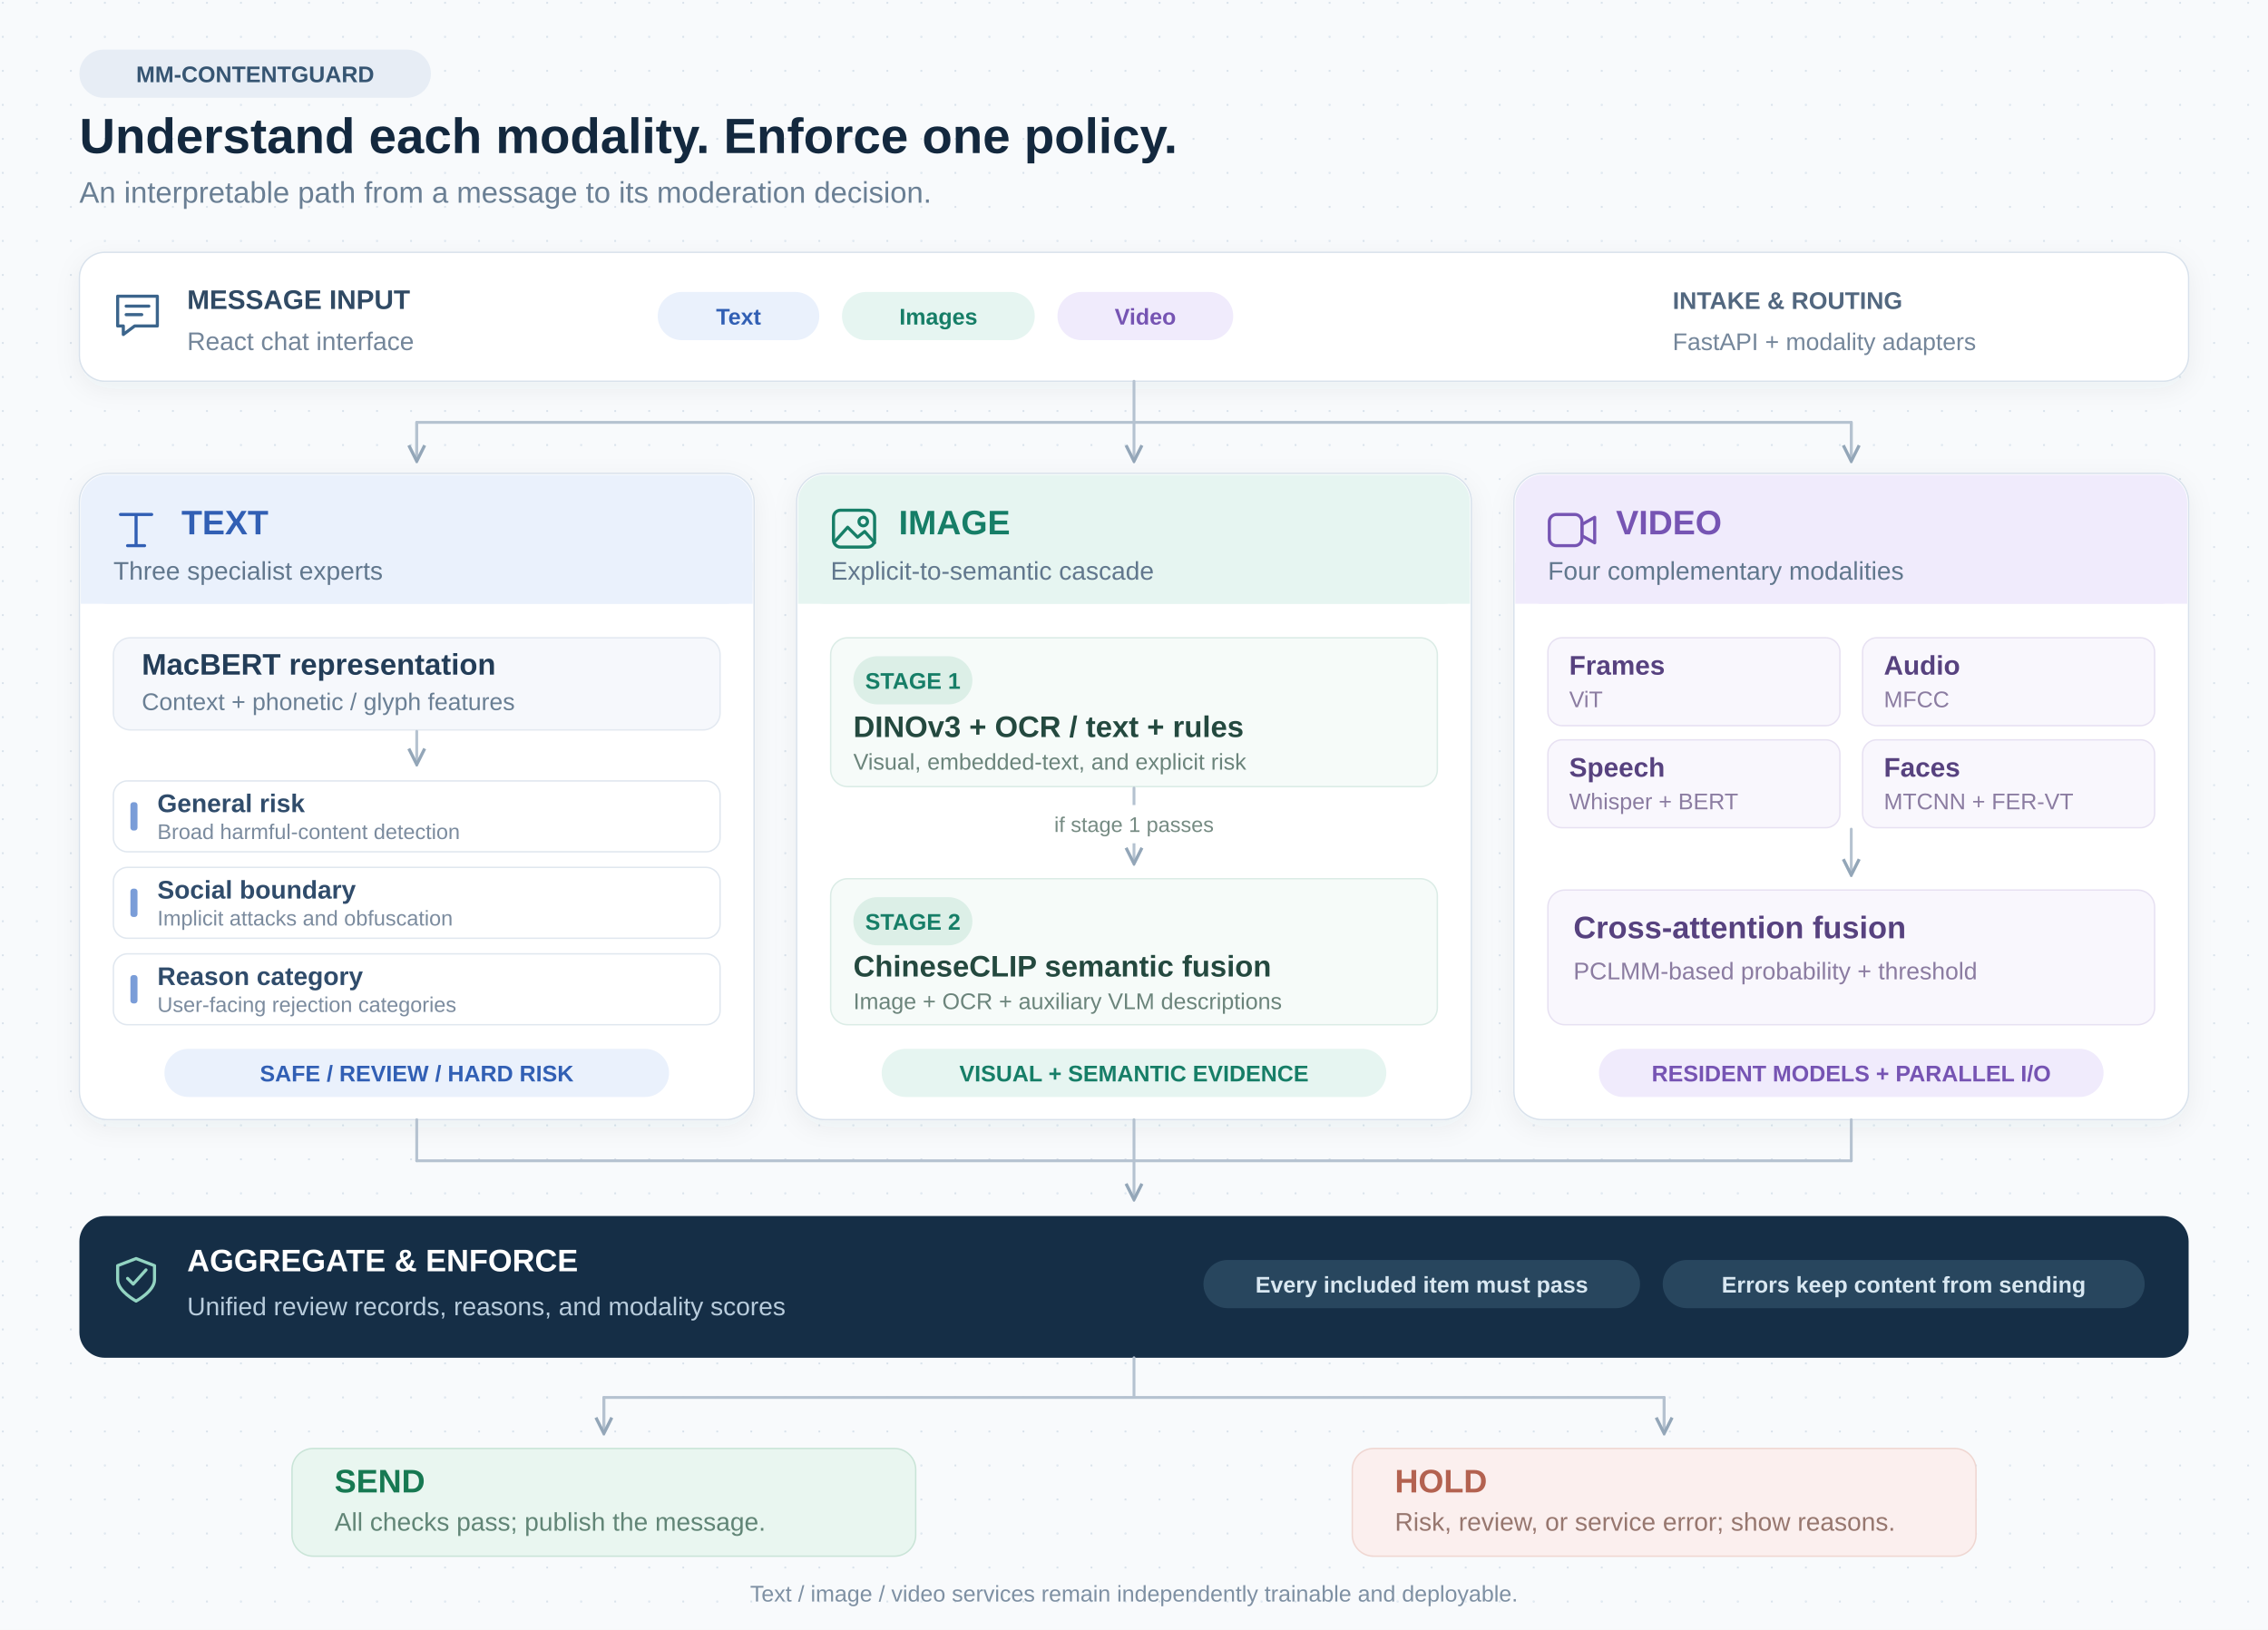
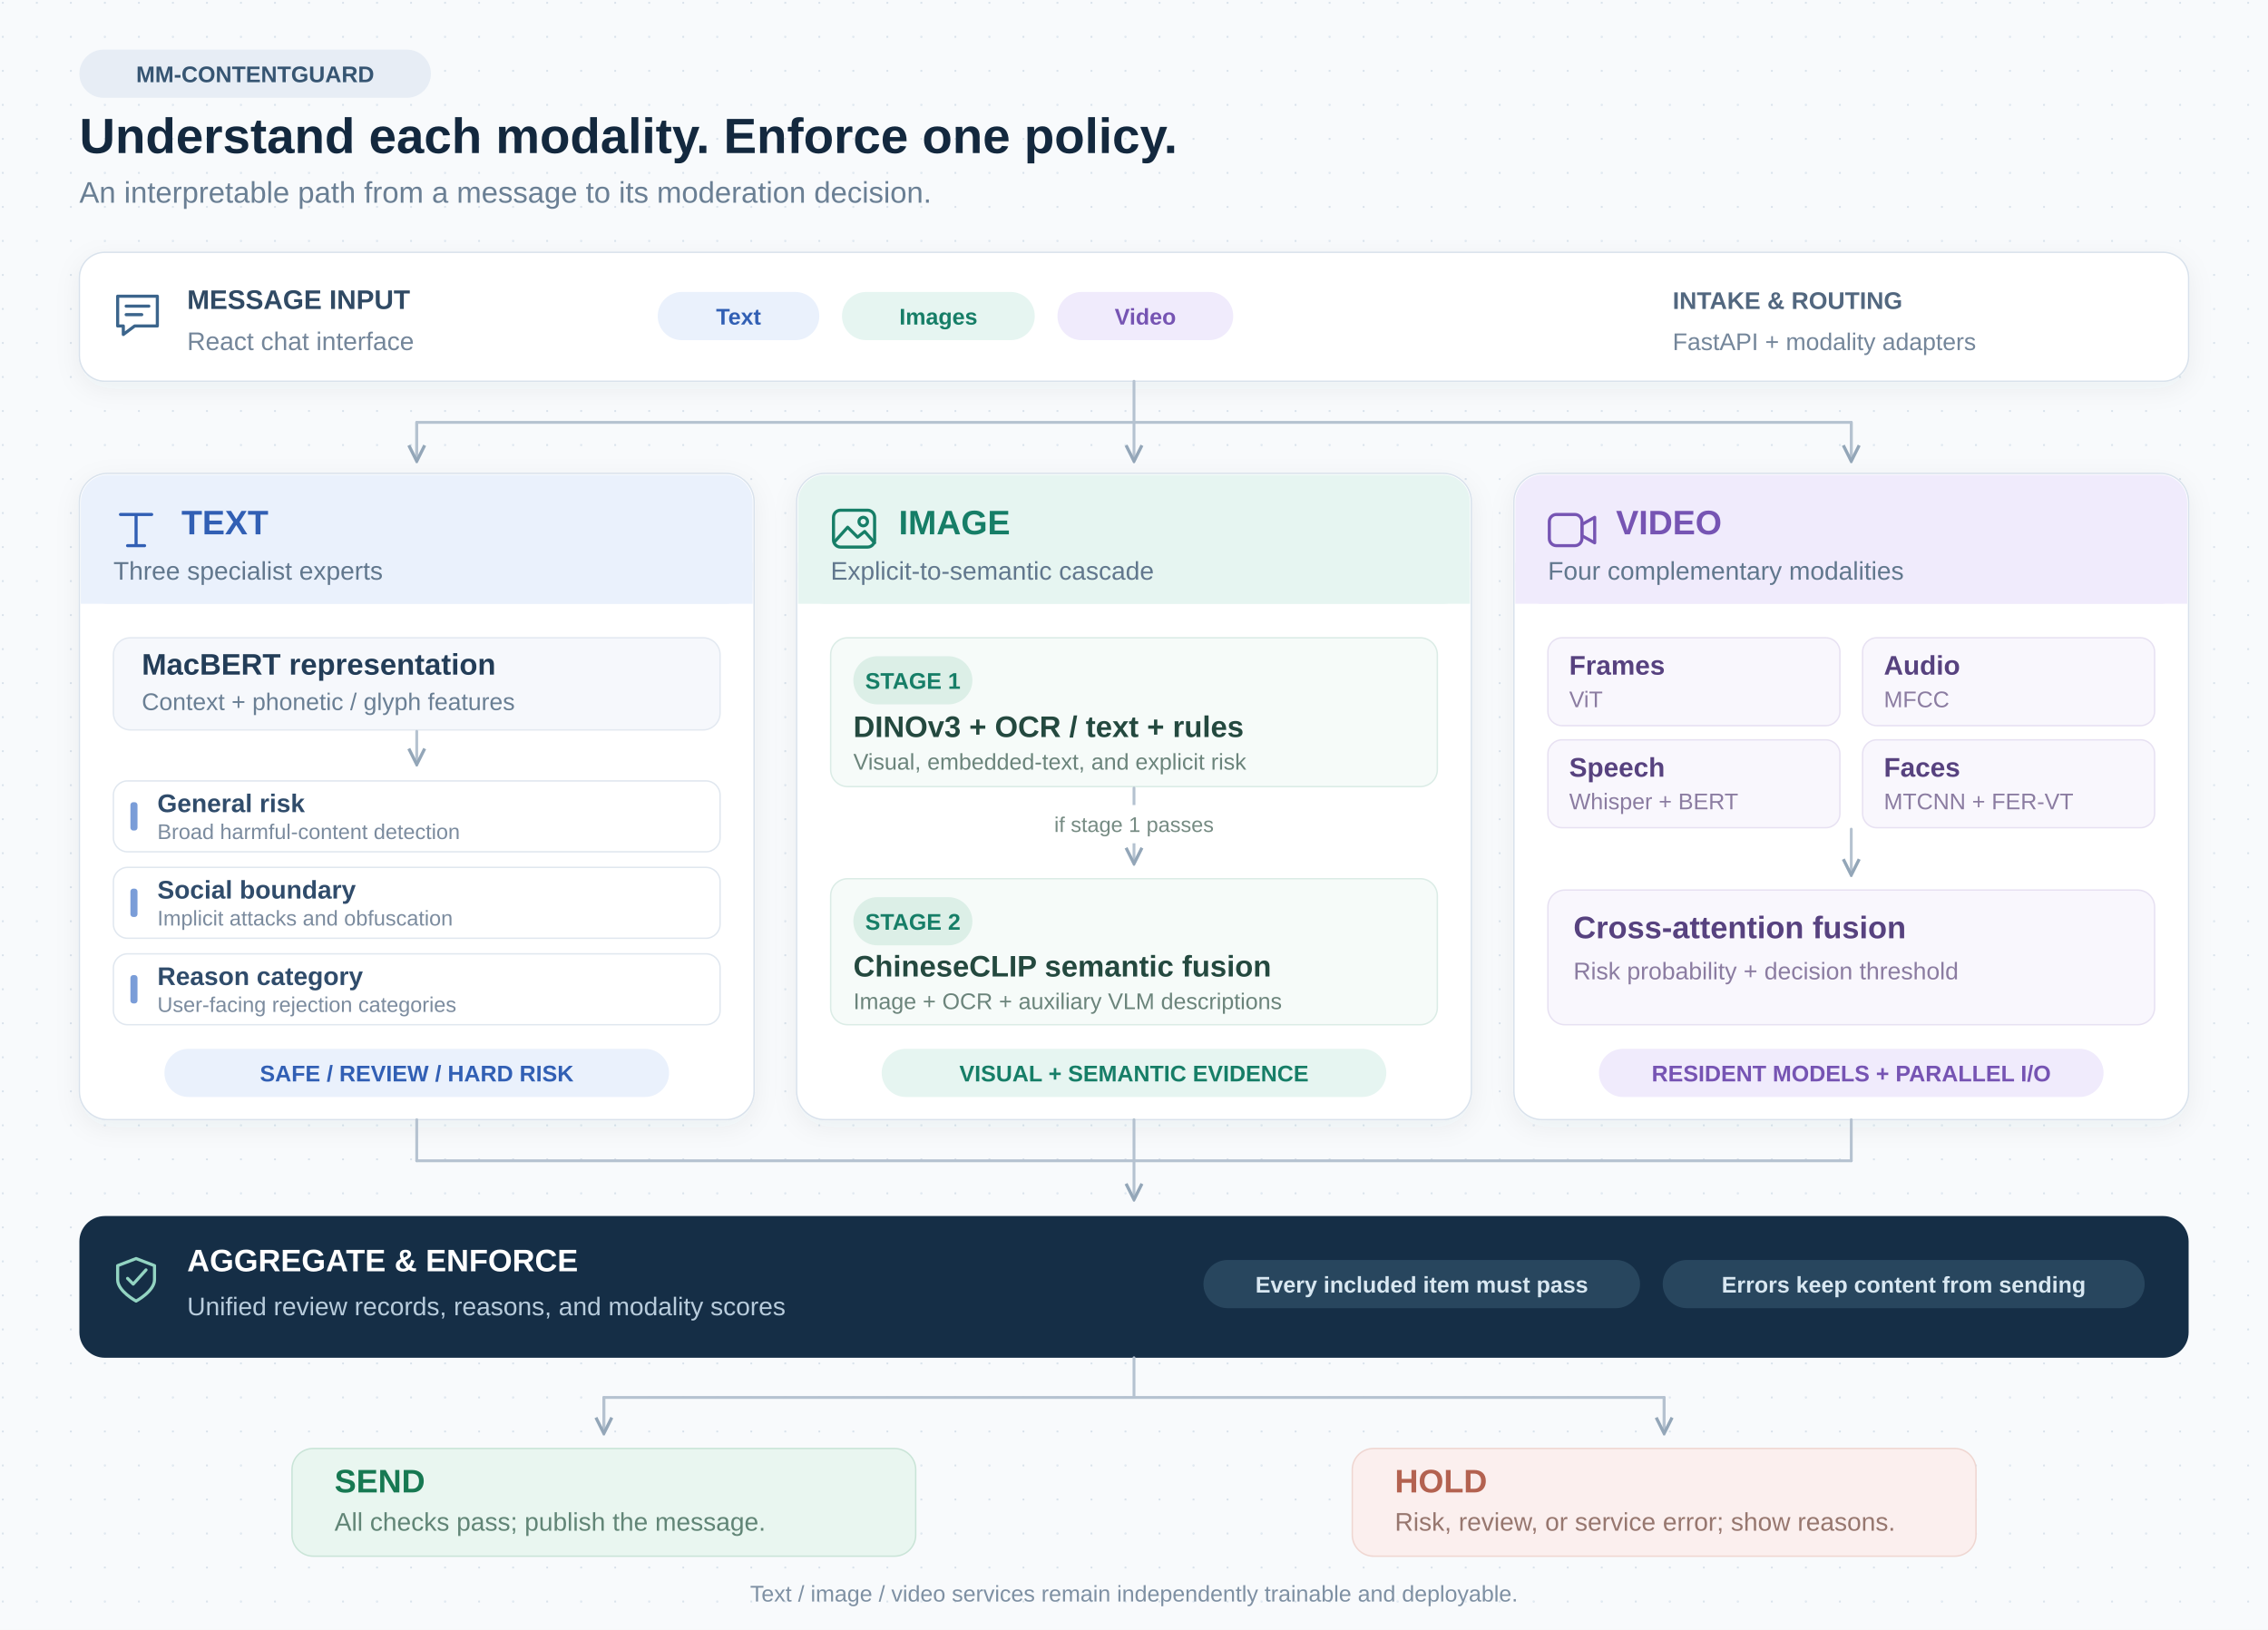
<svg xmlns="http://www.w3.org/2000/svg" width="1600" height="1150" viewBox="0 0 1600 1150" role="img" aria-labelledby="title desc">
  <defs>
    <pattern id="dots" width="24" height="24" patternUnits="userSpaceOnUse">
      <circle cx="2" cy="2" r=".7" fill="#d7e0ea" />
    </pattern>
    <filter id="shadow" x="-15%" y="-15%" width="130%" height="140%">
      <feDropShadow dx="0" dy="5" stdDeviation="9" flood-color="#243952" flood-opacity=".055" />
    </filter>
    <marker id="arrow" viewBox="0 0 10 10" refX="8" refY="5" markerWidth="7" markerHeight="7" orient="auto-start-reverse">
      <path d="M1 1L9 5L1 9" fill="none" stroke="#93a6b8" stroke-width="1.6" />
    </marker>
  </defs>
  <g font-family="Segoe UI, Arial, sans-serif">
    <rect x="0" y="0" width="1600" height="1150" rx="0" fill="#f8fafc" stroke="none" />
    <rect x="0" y="0" width="1600" height="1150" rx="0" fill="url(#dots)" stroke="none" />
    <rect x="56" y="35" width="248" height="34" rx="17" fill="#e7edf5" stroke="none" />
    <text x="180.0" y="58" font-size="16" fill="#365572" font-weight="600" text-anchor="middle">MM-CONTENTGUARD</text>
    <text x="56" y="108" font-size="35" fill="#13283e" font-weight="700" text-anchor="start">Understand each modality. Enforce one policy.</text>
    <text x="56" y="143" font-size="21" fill="#6a7f94" font-weight="400" text-anchor="start">An interpretable path from a message to its moderation decision.</text>
    <rect x="56" y="178" width="1488" height="91" rx="18" fill="#ffffff" stroke="#d9e2ec" filter="url(#shadow)" />
    <g transform="translate(80,205)" fill="none" stroke="#3c658c" stroke-width="2.2" stroke-linecap="round" stroke-linejoin="round">
      <path d="M3 4h28v21H15l-8 6v-6H3z" />
      <path d="M9 11h16M9 17h11" />
    </g>
    <text x="132" y="218" font-size="19" fill="#304a64" font-weight="700" text-anchor="start">MESSAGE INPUT</text>
    <text x="132" y="247" font-size="18" fill="#74869a" font-weight="400" text-anchor="start">React chat interface</text>
    <rect x="464" y="206" width="114" height="34" rx="17" fill="#eaf1fc" stroke="none" />
    <text x="521.0" y="229" font-size="16" fill="#315fb4" font-weight="600" text-anchor="middle">Text</text>
    <rect x="594" y="206" width="136" height="34" rx="17" fill="#e6f5f1" stroke="none" />
    <text x="662.0" y="229" font-size="16" fill="#167e67" font-weight="600" text-anchor="middle">Images</text>
    <rect x="746" y="206" width="124" height="34" rx="17" fill="#f0ebfc" stroke="none" />
    <text x="808.0" y="229" font-size="16" fill="#7654b3" font-weight="600" text-anchor="middle">Video</text>
    <text x="1180" y="218" font-size="17" fill="#52677f" font-weight="650" text-anchor="start">INTAKE &amp; ROUTING</text>
    <text x="1180" y="247" font-size="17" fill="#74869a" font-weight="400" text-anchor="start">FastAPI + modality adapters</text>
    <path d="M800 269V298M294 324V298H1306V324" fill="none" stroke="#b5c2d0" stroke-width="2" stroke-linejoin="round" stroke-linecap="round" />
    <path d="M294 298V324" fill="none" stroke="#b5c2d0" stroke-width="2" stroke-linejoin="round" stroke-linecap="round" marker-end="url(#arrow)" />
    <path d="M800 298V324" fill="none" stroke="#b5c2d0" stroke-width="2" stroke-linejoin="round" stroke-linecap="round" marker-end="url(#arrow)" />
    <path d="M1306 298V324" fill="none" stroke="#b5c2d0" stroke-width="2" stroke-linejoin="round" stroke-linecap="round" marker-end="url(#arrow)" />
    <rect x="56" y="334" width="476" height="456" rx="20" fill="#ffffff" stroke="#d9e2ec" filter="url(#shadow)" />
    <rect x="57" y="335" width="474" height="91" rx="19" fill="#eaf1fc" stroke="none" />
    <rect x="57" y="397" width="474" height="29" rx="0" fill="#eaf1fc" stroke="none" />
    <g transform="translate(80,357)" fill="none" stroke="#315fb4" stroke-width="2.2" stroke-linecap="round" stroke-linejoin="round">
      <path d="M5 6h22M16 6v22M10 28h12" />
    </g>
    <text x="128" y="377" font-size="24" fill="#315fb4" font-weight="700" text-anchor="start">TEXT</text>
    <text x="80" y="409" font-size="18" fill="#61778d" font-weight="400" text-anchor="start">Three specialist experts</text>
    <rect x="562" y="334" width="476" height="456" rx="20" fill="#ffffff" stroke="#d9e2ec" filter="url(#shadow)" />
    <rect x="563" y="335" width="474" height="91" rx="19" fill="#e6f5f1" stroke="none" />
    <rect x="563" y="397" width="474" height="29" rx="0" fill="#e6f5f1" stroke="none" />
    <g transform="translate(586,357)" fill="none" stroke="#167e67" stroke-width="2.2" stroke-linecap="round" stroke-linejoin="round">
      <rect x="2" y="3" width="29" height="26" rx="5" />
      <circle cx="23" cy="11" r="3" />
      <path d="M3 25l9-10 7 7 5-4 7 8" />
    </g>
    <text x="634" y="377" font-size="24" fill="#167e67" font-weight="700" text-anchor="start">IMAGE</text>
    <text x="586" y="409" font-size="18" fill="#61778d" font-weight="400" text-anchor="start">Explicit-to-semantic cascade</text>
    <rect x="1068" y="334" width="476" height="456" rx="20" fill="#ffffff" stroke="#d9e2ec" filter="url(#shadow)" />
    <rect x="1069" y="335" width="474" height="91" rx="19" fill="#f0ebfc" stroke="none" />
    <rect x="1069" y="397" width="474" height="29" rx="0" fill="#f0ebfc" stroke="none" />
    <g transform="translate(1092,357)" fill="none" stroke="#7654b3" stroke-width="2.2" stroke-linecap="round" stroke-linejoin="round">
      <rect x="1" y="6" width="23" height="22" rx="5" />
      <path d="M24 13l9-5v18l-9-5z" />
    </g>
    <text x="1140" y="377" font-size="24" fill="#7654b3" font-weight="700" text-anchor="start">VIDEO</text>
    <text x="1092" y="409" font-size="18" fill="#61778d" font-weight="400" text-anchor="start">Four complementary modalities</text>
    <rect x="80" y="450" width="428" height="65" rx="12" fill="#f6f8fc" stroke="#e3e9f1" />
    <text x="100" y="476" font-size="21" fill="#233d58" font-weight="650" text-anchor="start">MacBERT representation</text>
    <text x="100" y="501" font-size="17" fill="#6a7f94" font-weight="400" text-anchor="start">Context + phonetic / glyph features</text>
    <path d="M294 516V538" fill="none" stroke="#b5c2d0" stroke-width="2" stroke-linejoin="round" stroke-linecap="round" marker-end="url(#arrow)" />
    <rect x="80" y="551" width="428" height="50" rx="10" fill="#ffffff" stroke="#e0e7ef" />
    <rect x="92" y="566" width="5" height="20" rx="2" fill="#7a9dd8" stroke="none" />
    <text x="111" y="573" font-size="18" fill="#304c6b" font-weight="650" text-anchor="start">General risk</text>
    <text x="111" y="592" font-size="15" fill="#7b8b9e" font-weight="400" text-anchor="start">Broad harmful-content detection</text>
    <rect x="80" y="612" width="428" height="50" rx="10" fill="#ffffff" stroke="#e0e7ef" />
    <rect x="92" y="627" width="5" height="20" rx="2" fill="#7a9dd8" stroke="none" />
    <text x="111" y="634" font-size="18" fill="#304c6b" font-weight="650" text-anchor="start">Social boundary</text>
    <text x="111" y="653" font-size="15" fill="#7b8b9e" font-weight="400" text-anchor="start">Implicit attacks and obfuscation</text>
    <rect x="80" y="673" width="428" height="50" rx="10" fill="#ffffff" stroke="#e0e7ef" />
    <rect x="92" y="688" width="5" height="20" rx="2" fill="#7a9dd8" stroke="none" />
    <text x="111" y="695" font-size="18" fill="#304c6b" font-weight="650" text-anchor="start">Reason category</text>
    <text x="111" y="714" font-size="15" fill="#7b8b9e" font-weight="400" text-anchor="start">User-facing rejection categories</text>
    <rect x="116" y="740" width="356" height="34" rx="17" fill="#eaf1fc" stroke="none" />
    <text x="294.0" y="763" font-size="16" fill="#315fb4" font-weight="600" text-anchor="middle">SAFE  /  REVIEW  /  HARD RISK</text>
    <rect x="586" y="450" width="428" height="105" rx="12" fill="#f6fbf9" stroke="#dbece6" />
    <rect x="602" y="463" width="84" height="34" rx="17" fill="#dcefe7" stroke="none" />
    <text x="644.0" y="486" font-size="16" fill="#167e67" font-weight="600" text-anchor="middle">STAGE 1</text>
    <text x="602" y="520" font-size="21" fill="#24493f" font-weight="650" text-anchor="start">DINOv3 + OCR / text + rules</text>
    <text x="602" y="543" font-size="16" fill="#6b847b" font-weight="400" text-anchor="start">Visual, embedded-text, and explicit risk</text>
    <path d="M800 556V608" fill="none" stroke="#b5c2d0" stroke-width="2" stroke-linejoin="round" stroke-linecap="round" marker-end="url(#arrow)" />
    <rect x="718" y="568" width="164" height="27" rx="9" fill="#ffffff" stroke="none" />
    <text x="800" y="587" font-size="15" fill="#768b83" font-weight="400" text-anchor="middle">if stage 1 passes</text>
    <rect x="586" y="620" width="428" height="103" rx="12" fill="#f6fbf9" stroke="#dbece6" />
    <rect x="602" y="633" width="84" height="34" rx="17" fill="#dcefe7" stroke="none" />
    <text x="644.0" y="656" font-size="16" fill="#167e67" font-weight="600" text-anchor="middle">STAGE 2</text>
    <text x="602" y="689" font-size="21" fill="#24493f" font-weight="650" text-anchor="start">ChineseCLIP semantic fusion</text>
    <text x="602" y="712" font-size="16" fill="#6b847b" font-weight="400" text-anchor="start">Image + OCR + auxiliary VLM descriptions</text>
    <rect x="622" y="740" width="356" height="34" rx="17" fill="#e6f5f1" stroke="none" />
    <text x="800.0" y="763" font-size="16" fill="#167e67" font-weight="600" text-anchor="middle">VISUAL + SEMANTIC EVIDENCE</text>
    <rect x="1092" y="450" width="206" height="62" rx="10" fill="#f9f7fd" stroke="#e7e1f2" />
    <text x="1107" y="476" font-size="19" fill="#57427f" font-weight="650" text-anchor="start">Frames</text>
    <text x="1107" y="499" font-size="16" fill="#8b7ca1" font-weight="400" text-anchor="start">ViT</text>
    <rect x="1314" y="450" width="206" height="62" rx="10" fill="#f9f7fd" stroke="#e7e1f2" />
    <text x="1329" y="476" font-size="19" fill="#57427f" font-weight="650" text-anchor="start">Audio</text>
    <text x="1329" y="499" font-size="16" fill="#8b7ca1" font-weight="400" text-anchor="start">MFCC</text>
    <rect x="1092" y="522" width="206" height="62" rx="10" fill="#f9f7fd" stroke="#e7e1f2" />
    <text x="1107" y="548" font-size="19" fill="#57427f" font-weight="650" text-anchor="start">Speech</text>
    <text x="1107" y="571" font-size="16" fill="#8b7ca1" font-weight="400" text-anchor="start">Whisper + BERT</text>
    <rect x="1314" y="522" width="206" height="62" rx="10" fill="#f9f7fd" stroke="#e7e1f2" />
    <text x="1329" y="548" font-size="19" fill="#57427f" font-weight="650" text-anchor="start">Faces</text>
    <text x="1329" y="571" font-size="16" fill="#8b7ca1" font-weight="400" text-anchor="start">MTCNN + FER-VT</text>
    <path d="M1306 585V616" fill="none" stroke="#b5c2d0" stroke-width="2" stroke-linejoin="round" stroke-linecap="round" marker-end="url(#arrow)" />
    <rect x="1092" y="628" width="428" height="95" rx="12" fill="#f9f7fd" stroke="#e7e1f2" />
    <text x="1110" y="662" font-size="22" fill="#57427f" font-weight="650" text-anchor="start">Cross-attention fusion</text>
-     <text x="1110" y="691" font-size="17" fill="#8b7ca1" font-weight="400" text-anchor="start">PCLMM-based probability + threshold</text>
+     <text x="1110" y="691" font-size="17" fill="#8b7ca1" font-weight="400" text-anchor="start">Risk probability + decision threshold</text>
    <rect x="1128" y="740" width="356" height="34" rx="17" fill="#f0ebfc" stroke="none" />
    <text x="1306.0" y="763" font-size="16" fill="#7654b3" font-weight="600" text-anchor="middle">RESIDENT MODELS + PARALLEL I/O</text>
    <path d="M294 790V819" fill="none" stroke="#b5c2d0" stroke-width="2" stroke-linejoin="round" stroke-linecap="round" />
    <path d="M800 790V819" fill="none" stroke="#b5c2d0" stroke-width="2" stroke-linejoin="round" stroke-linecap="round" />
    <path d="M1306 790V819" fill="none" stroke="#b5c2d0" stroke-width="2" stroke-linejoin="round" stroke-linecap="round" />
    <path d="M294 819H1306M800 819V845" fill="none" stroke="#b5c2d0" stroke-width="2" stroke-linejoin="round" stroke-linecap="round" marker-end="url(#arrow)" />
    <rect x="56" y="858" width="1488" height="100" rx="18" fill="#152e46" stroke="none" />
    <g transform="translate(80,886)" fill="none" stroke="#93d4c2" stroke-width="2.2" stroke-linecap="round" stroke-linejoin="round">
      <path d="M16 2l13 5v10c0 8-13 15-13 15S3 25 3 17V7z" />
      <path d="M10 16l4 4 9-10" />
    </g>
    <text x="132" y="897" font-size="22" fill="#ffffff" font-weight="700" text-anchor="start">AGGREGATE &amp; ENFORCE</text>
    <text x="132" y="928" font-size="18" fill="#b8ccdc" font-weight="400" text-anchor="start">Unified review records, reasons, and modality scores</text>
    <rect x="849" y="889" width="308" height="34" rx="17" fill="#28465e" stroke="none" />
    <text x="1003.0" y="912" font-size="16" fill="#d8e7f1" font-weight="600" text-anchor="middle">Every included item must pass</text>
    <rect x="1173" y="889" width="340" height="34" rx="17" fill="#28465e" stroke="none" />
    <text x="1343.0" y="912" font-size="16" fill="#d8e7f1" font-weight="600" text-anchor="middle">Errors keep content from sending</text>
    <path d="M800 958V986M426 1010V986H1174V1010" fill="none" stroke="#b5c2d0" stroke-width="2" stroke-linejoin="round" stroke-linecap="round" />
    <path d="M426 986V1010" fill="none" stroke="#b5c2d0" stroke-width="2" stroke-linejoin="round" stroke-linecap="round" marker-end="url(#arrow)" />
    <path d="M1174 986V1010" fill="none" stroke="#b5c2d0" stroke-width="2" stroke-linejoin="round" stroke-linecap="round" marker-end="url(#arrow)" />
    <rect x="206" y="1022" width="440" height="76" rx="15" fill="#e9f6f0" stroke="#c9e4d7" />
    <text x="236" y="1053" font-size="23" fill="#177952" font-weight="700" text-anchor="start">SEND</text>
    <text x="236" y="1080" font-size="18" fill="#618576" font-weight="400" text-anchor="start">All checks pass; publish the message.</text>
    <rect x="954" y="1022" width="440" height="76" rx="15" fill="#fbefee" stroke="#efd6d1" />
    <text x="984" y="1053" font-size="23" fill="#b36250" font-weight="700" text-anchor="start">HOLD</text>
    <text x="984" y="1080" font-size="18" fill="#97776f" font-weight="400" text-anchor="start">Risk, review, or service error; show reasons.</text>
    <text x="800" y="1130" font-size="16" fill="#7e90a3" font-weight="400" text-anchor="middle">Text / image / video services remain independently trainable and deployable.</text>
  </g>
</svg>
